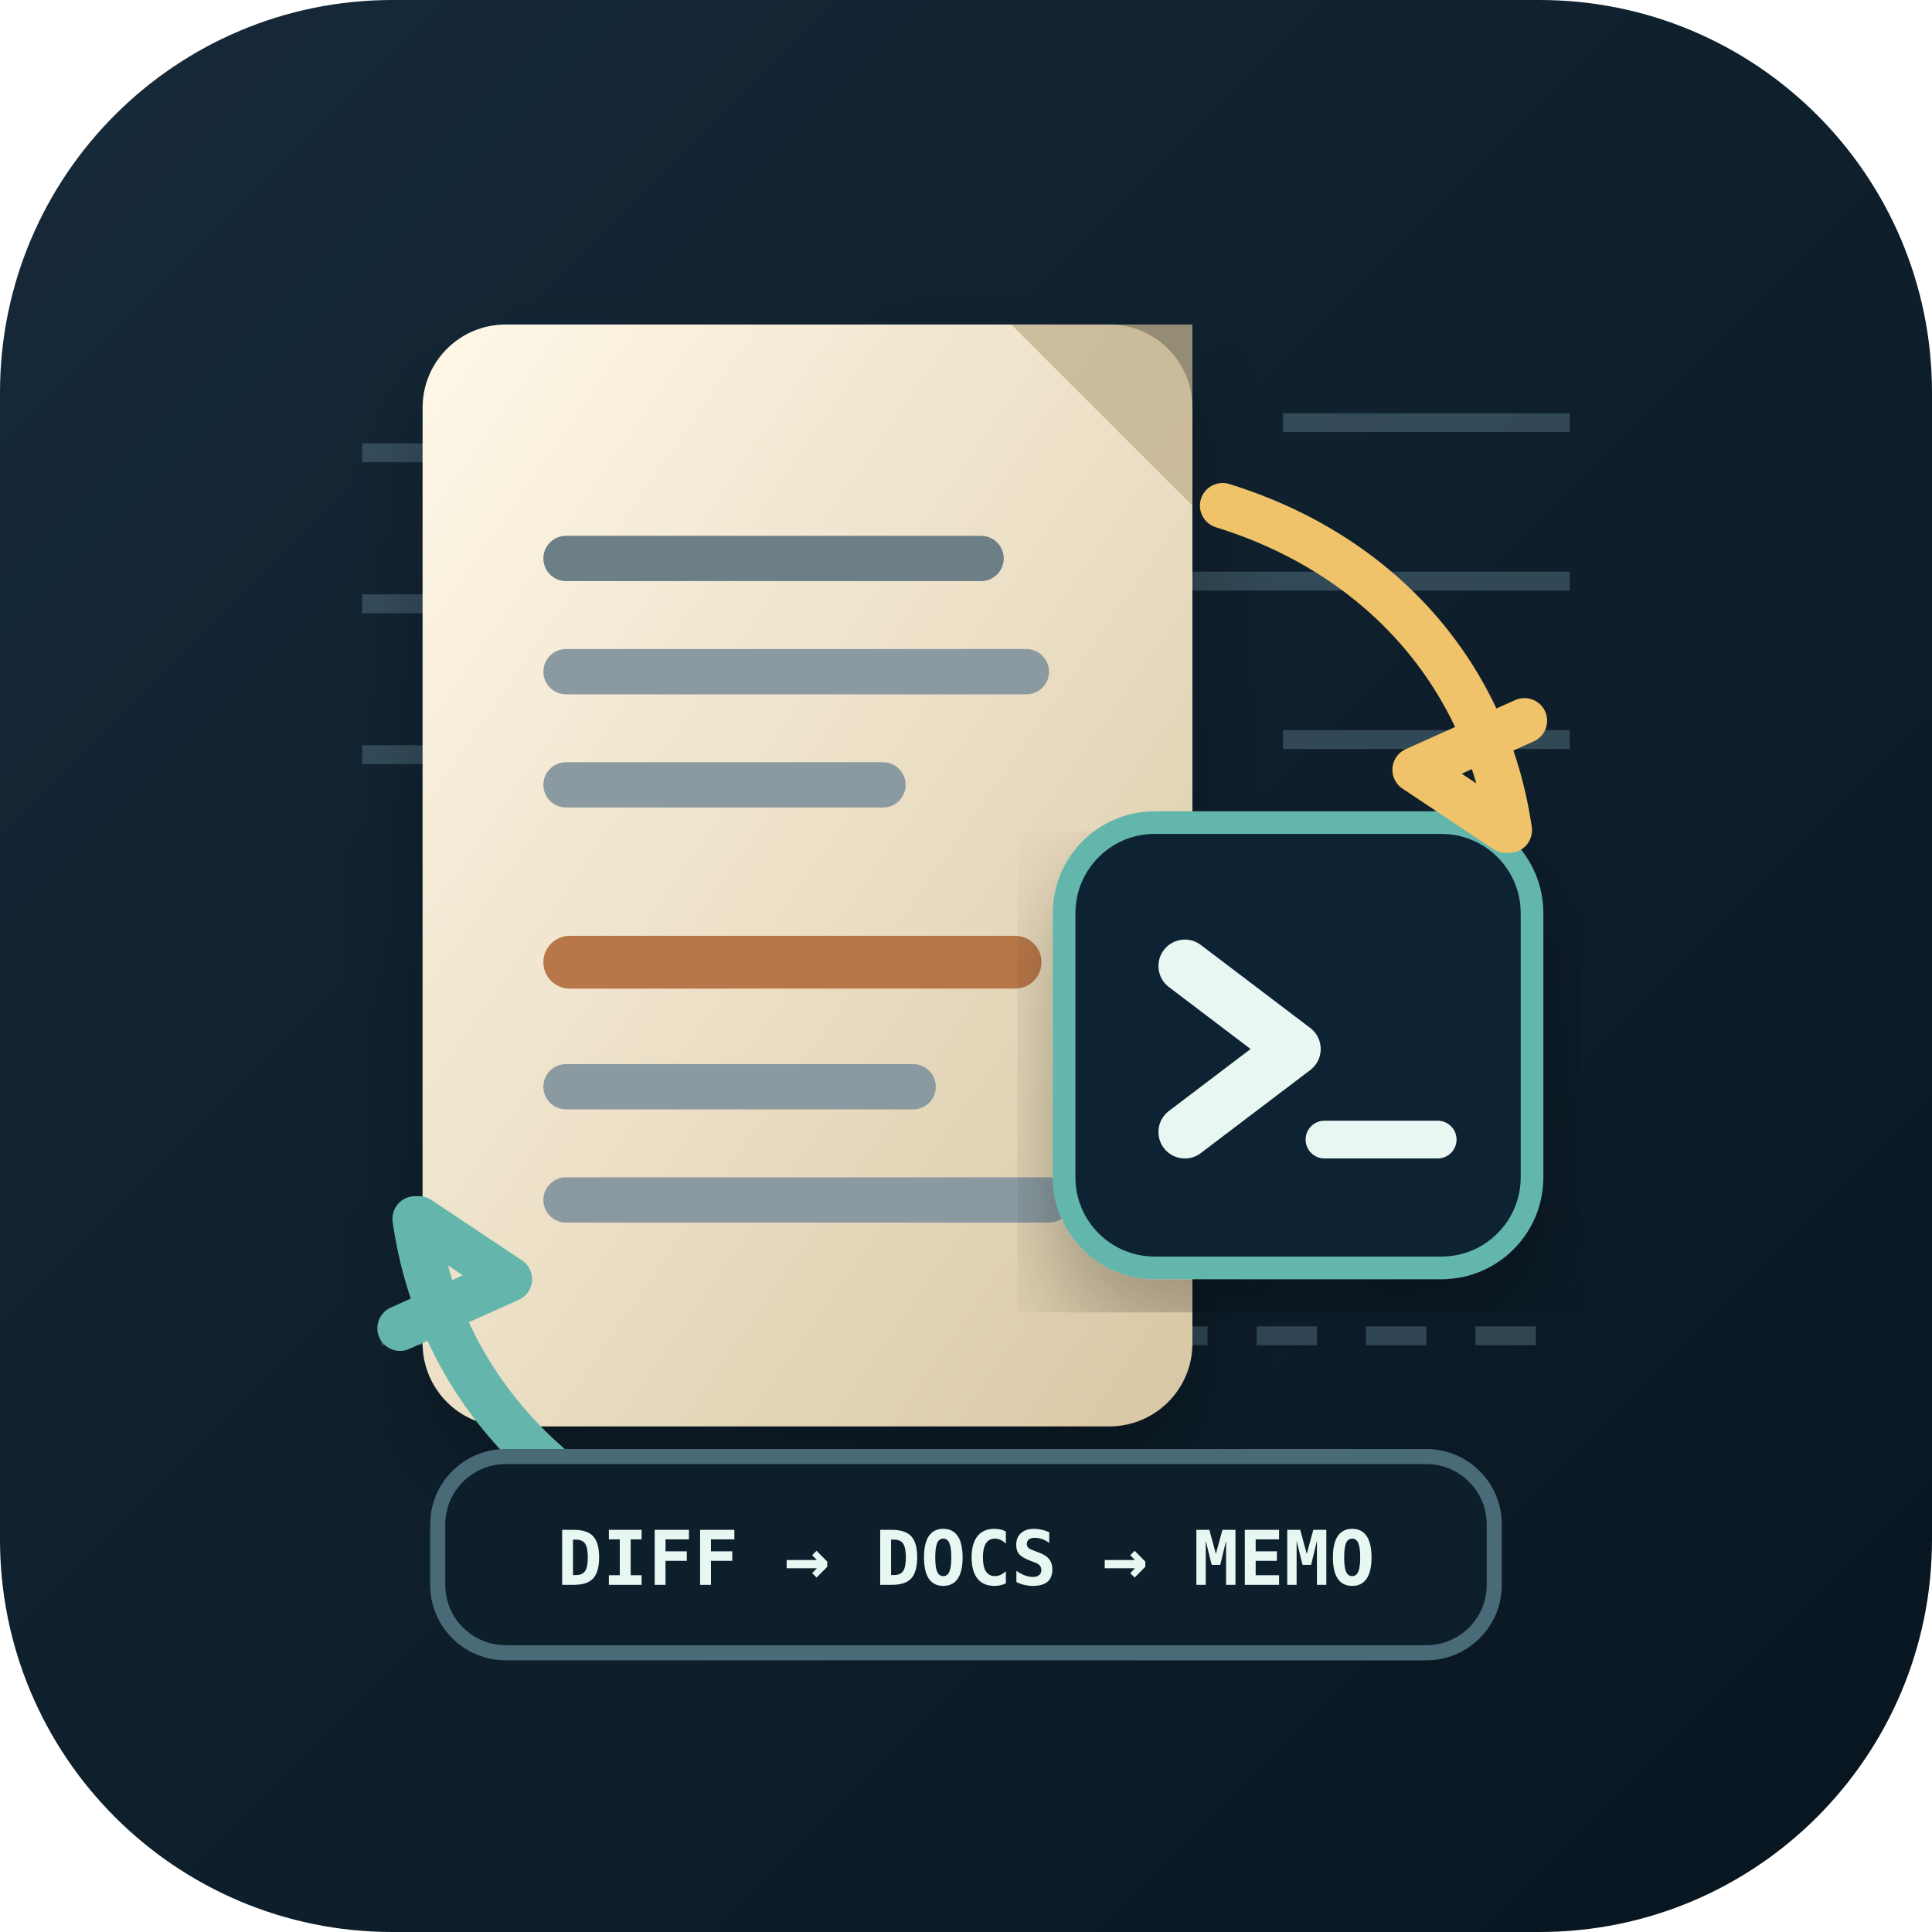
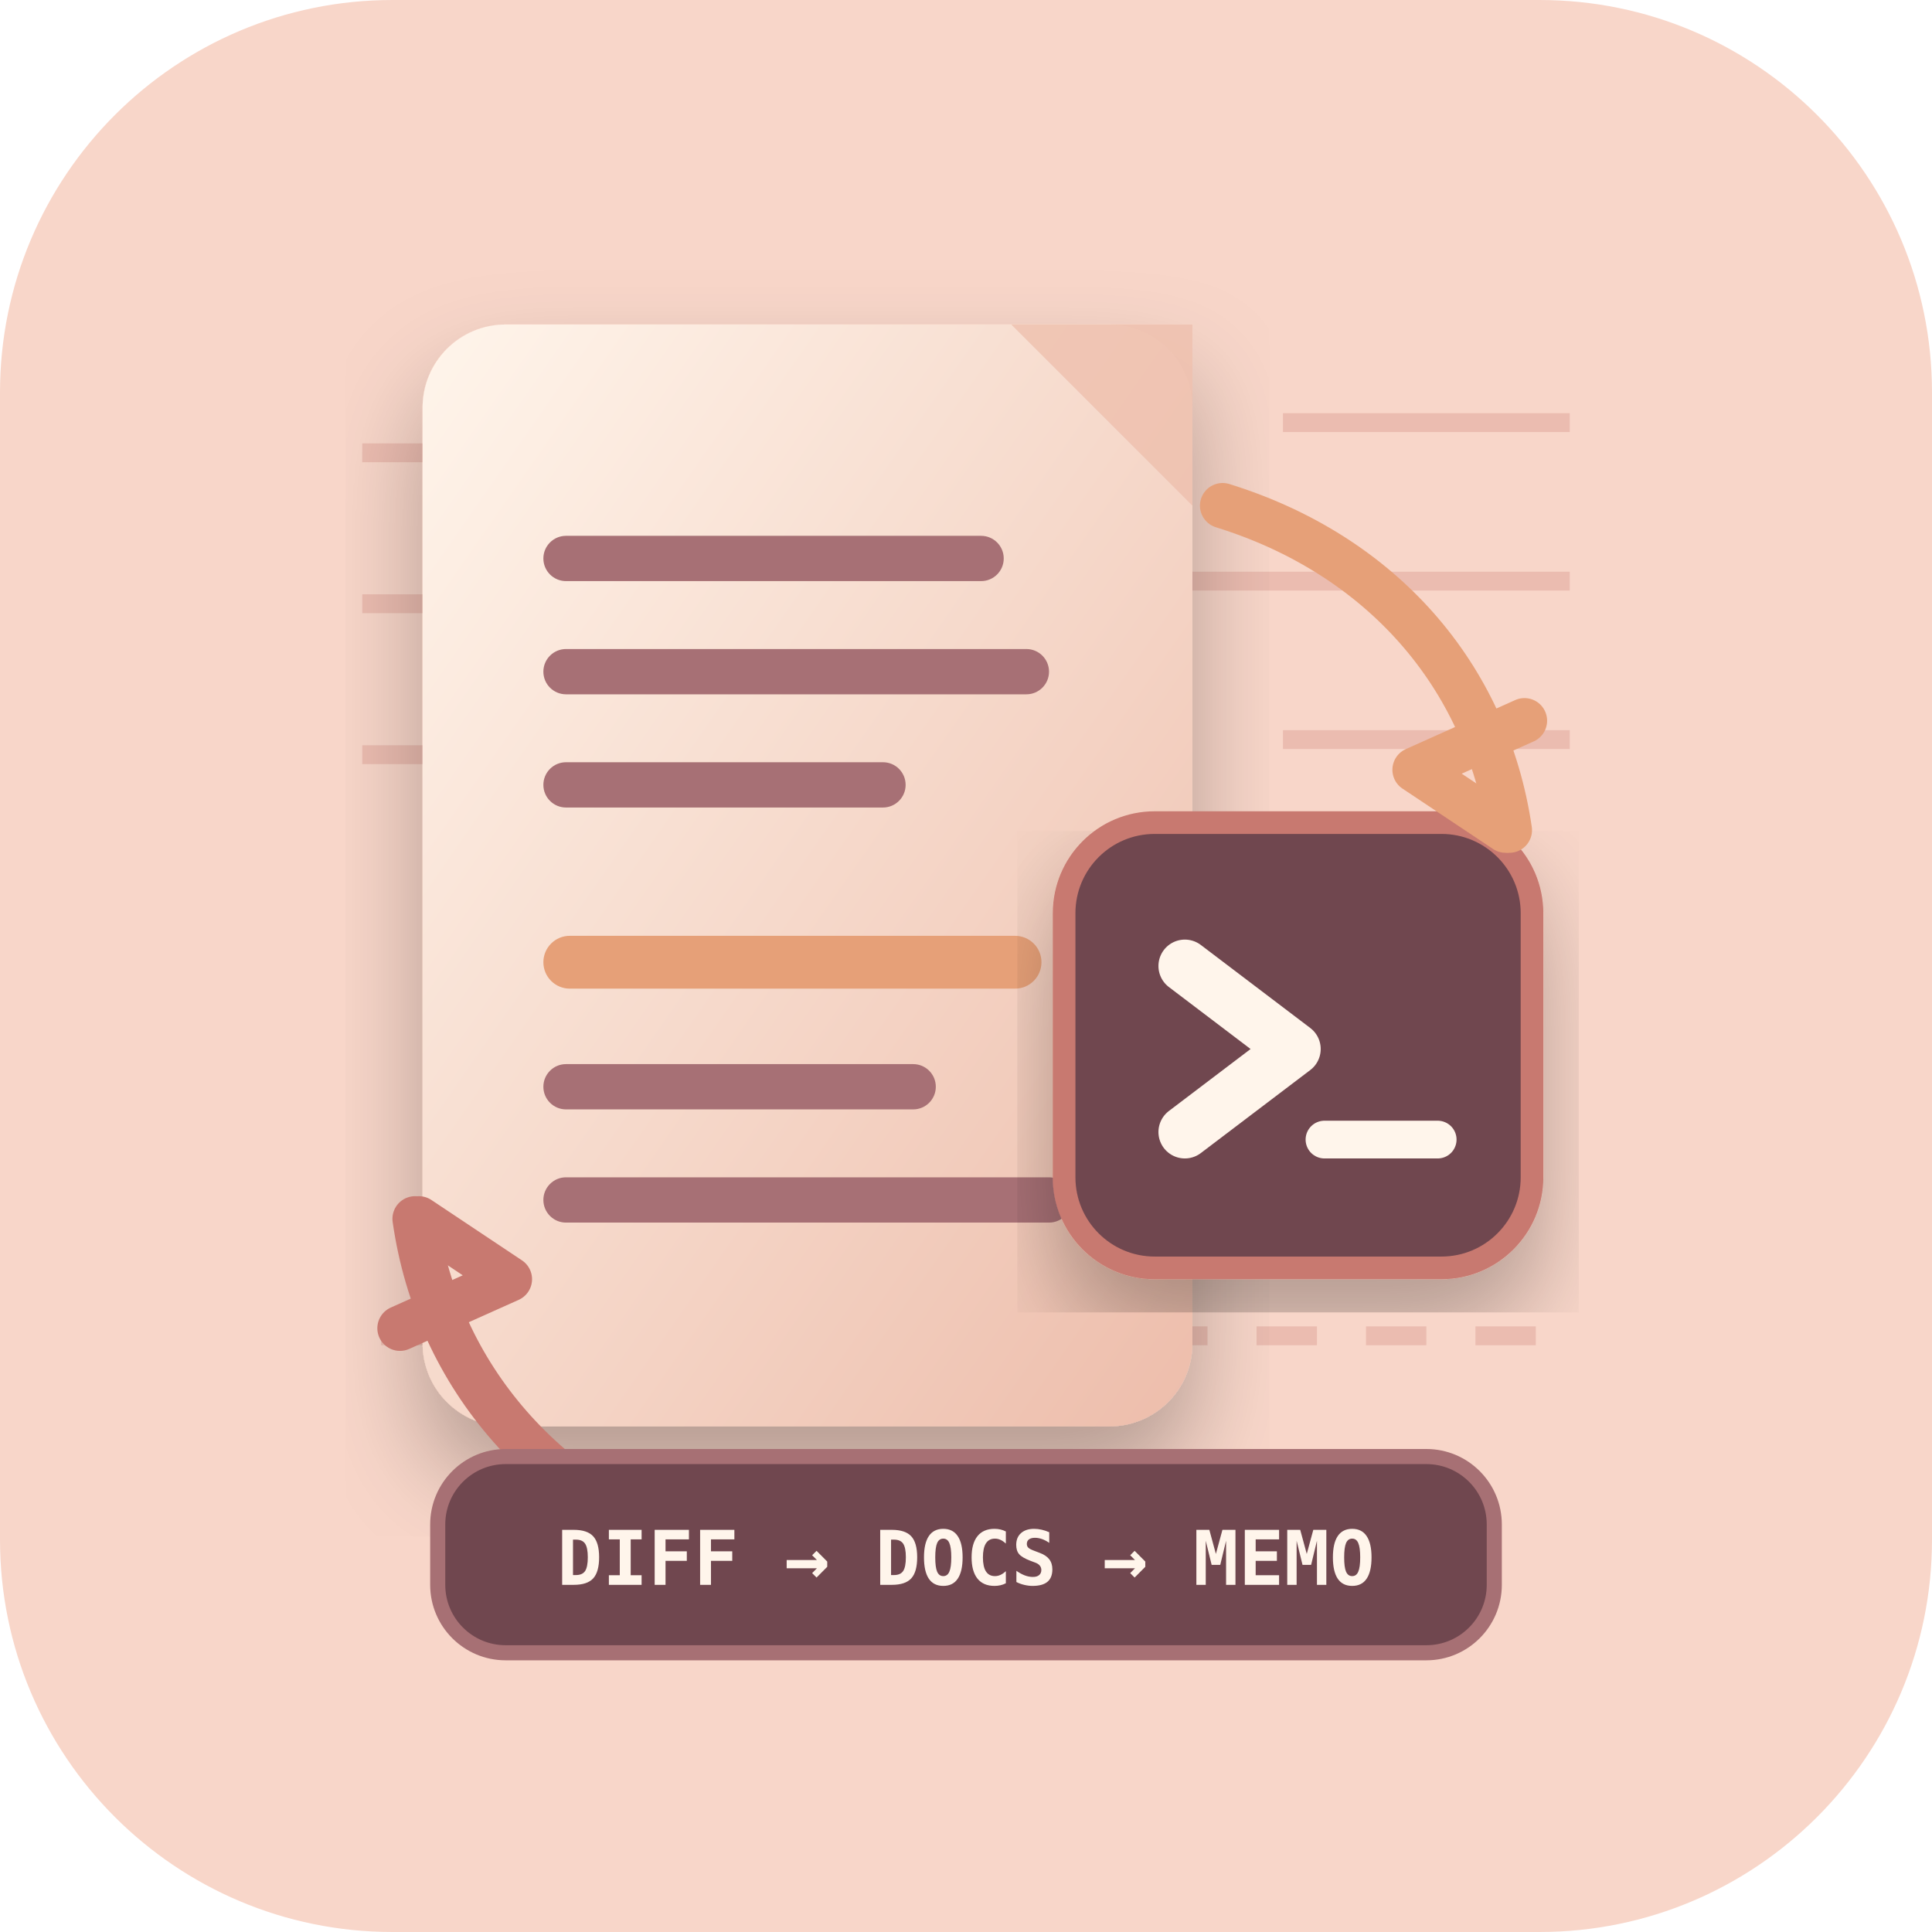
<svg xmlns="http://www.w3.org/2000/svg" viewBox="0 0 512 512" role="img" aria-labelledby="title">
  <defs>
    <linearGradient id="bg" x1="0" y1="0" x2="1" y2="1">
-       <stop stop-color="#172A3A" />
-       <stop offset="1" stop-color="#07151F" />
+       <stop stop-color="#70474F" />
+       <stop offset="1" stop-color="#70474F" />
    </linearGradient>
    <linearGradient id="paper" x1="0" y1="0" x2="1" y2="1">
-       <stop stop-color="#FFF8E8" />
-       <stop offset="1" stop-color="#D8C7A4" />
+       <stop stop-color="#FFF5EB" />
+       <stop offset="1" stop-color="#EDBDAB" />
    </linearGradient>
    <filter id="shadow">
      <feDropShadow dx="0" dy="14" stdDeviation="13" flood-opacity=".28" />
    </filter>
  </defs>
-   <rect width="512" height="512" rx="104" fill="url(#bg)" />
-   <g opacity=".28" fill="none" stroke="#8DB5C7" stroke-width="5">
+   <rect width="512" height="512" rx="104" fill="#F8D6C9" />
+   <g opacity=".28" fill="none" stroke="#C87970" stroke-width="5">
    <path d="M96 120h74M96 160h126M96 200h88M340 112h76M302 154h114M340 196h76" />
    <path d="M101 354h310" stroke-dasharray="16 13" />
  </g>
  <g filter="url(#shadow)">
    <rect x="112" y="86" width="204" height="292" rx="22" fill="url(#paper)" />
-     <path d="M268 86h48v48z" fill="#BFAF8C" opacity=".75" />
-     <rect x="144" y="142" width="122" height="12" rx="6" fill="#6C7F86" />
-     <rect x="144" y="172" width="134" height="12" rx="6" fill="#8A9AA0" />
-     <rect x="144" y="202" width="96" height="12" rx="6" fill="#8A9AA0" />
-     <rect x="144" y="248" width="132" height="14" rx="7" fill="#B7774A" />
-     <rect x="144" y="282" width="104" height="12" rx="6" fill="#8A9AA0" />
-     <rect x="144" y="312" width="140" height="12" rx="6" fill="#8A9AA0" />
+     <path d="M268 86h48v48z" fill="#EDBDAB" opacity=".75" />
+     <rect x="144" y="142" width="122" height="12" rx="6" fill="#A77074" />
+     <rect x="144" y="172" width="134" height="12" rx="6" fill="#A77074" />
+     <rect x="144" y="202" width="96" height="12" rx="6" fill="#A77074" />
+     <rect x="144" y="248" width="132" height="14" rx="7" fill="#E6A078" />
+     <rect x="144" y="282" width="104" height="12" rx="6" fill="#A77074" />
+     <rect x="144" y="312" width="140" height="12" rx="6" fill="#A77074" />
  </g>
  <g transform="translate(282 218)" filter="url(#shadow)">
-     <rect width="124" height="118" rx="24" fill="#102230" stroke="#64B6AC" stroke-width="6" />
-     <path d="M32 38l29 22-29 22" fill="none" stroke="#E9F7F3" stroke-width="14" stroke-linecap="round" stroke-linejoin="round" />
-     <path d="M69 84h30" stroke="#E9F7F3" stroke-width="10" stroke-linecap="round" />
+     <rect width="124" height="118" rx="24" fill="#70474F" stroke="#C87970" stroke-width="6" />
+     <path d="M32 38l29 22-29 22" fill="none" stroke="#FFF5EB" stroke-width="14" stroke-linecap="round" stroke-linejoin="round" />
+     <path d="M69 84h30" stroke="#FFF5EB" stroke-width="10" stroke-linecap="round" />
  </g>
  <g fill="none" stroke-linecap="round" stroke-linejoin="round">
-     <path d="M324 134c42 13 70 45 76 86" stroke="#F0C36A" stroke-width="12" />
-     <path d="M399 220l-24-16 29-13" stroke="#F0C36A" stroke-width="12" />
-     <path d="M188 412c-43-14-72-47-78-89" stroke="#64B6AC" stroke-width="12" />
-     <path d="M111 323l24 16-29 13" stroke="#64B6AC" stroke-width="12" />
+     <path d="M324 134c42 13 70 45 76 86" stroke="#E6A078" stroke-width="12" />
+     <path d="M399 220l-24-16 29-13" stroke="#E6A078" stroke-width="12" />
+     <path d="M188 412c-43-14-72-47-78-89" stroke="#C87970" stroke-width="12" />
+     <path d="M111 323l24 16-29 13" stroke="#C87970" stroke-width="12" />
  </g>
  <g transform="translate(116 386)">
-     <rect width="280" height="52" rx="18" fill="#0D1F2B" stroke="#496B78" stroke-width="4" />
-     <text x="140" y="34" text-anchor="middle" font-family="ui-monospace, SFMono-Regular, Menlo, monospace" font-size="20" font-weight="700" fill="#E9F7F3">DIFF → DOCS → MEMO</text>
+     <rect width="280" height="52" rx="18" fill="#70474F" stroke="#A77074" stroke-width="4" />
+     <text x="140" y="34" text-anchor="middle" font-family="ui-monospace, SFMono-Regular, Menlo, monospace" font-size="20" font-weight="700" fill="#FFF5EB">DIFF → DOCS → MEMO</text>
  </g>
</svg>
